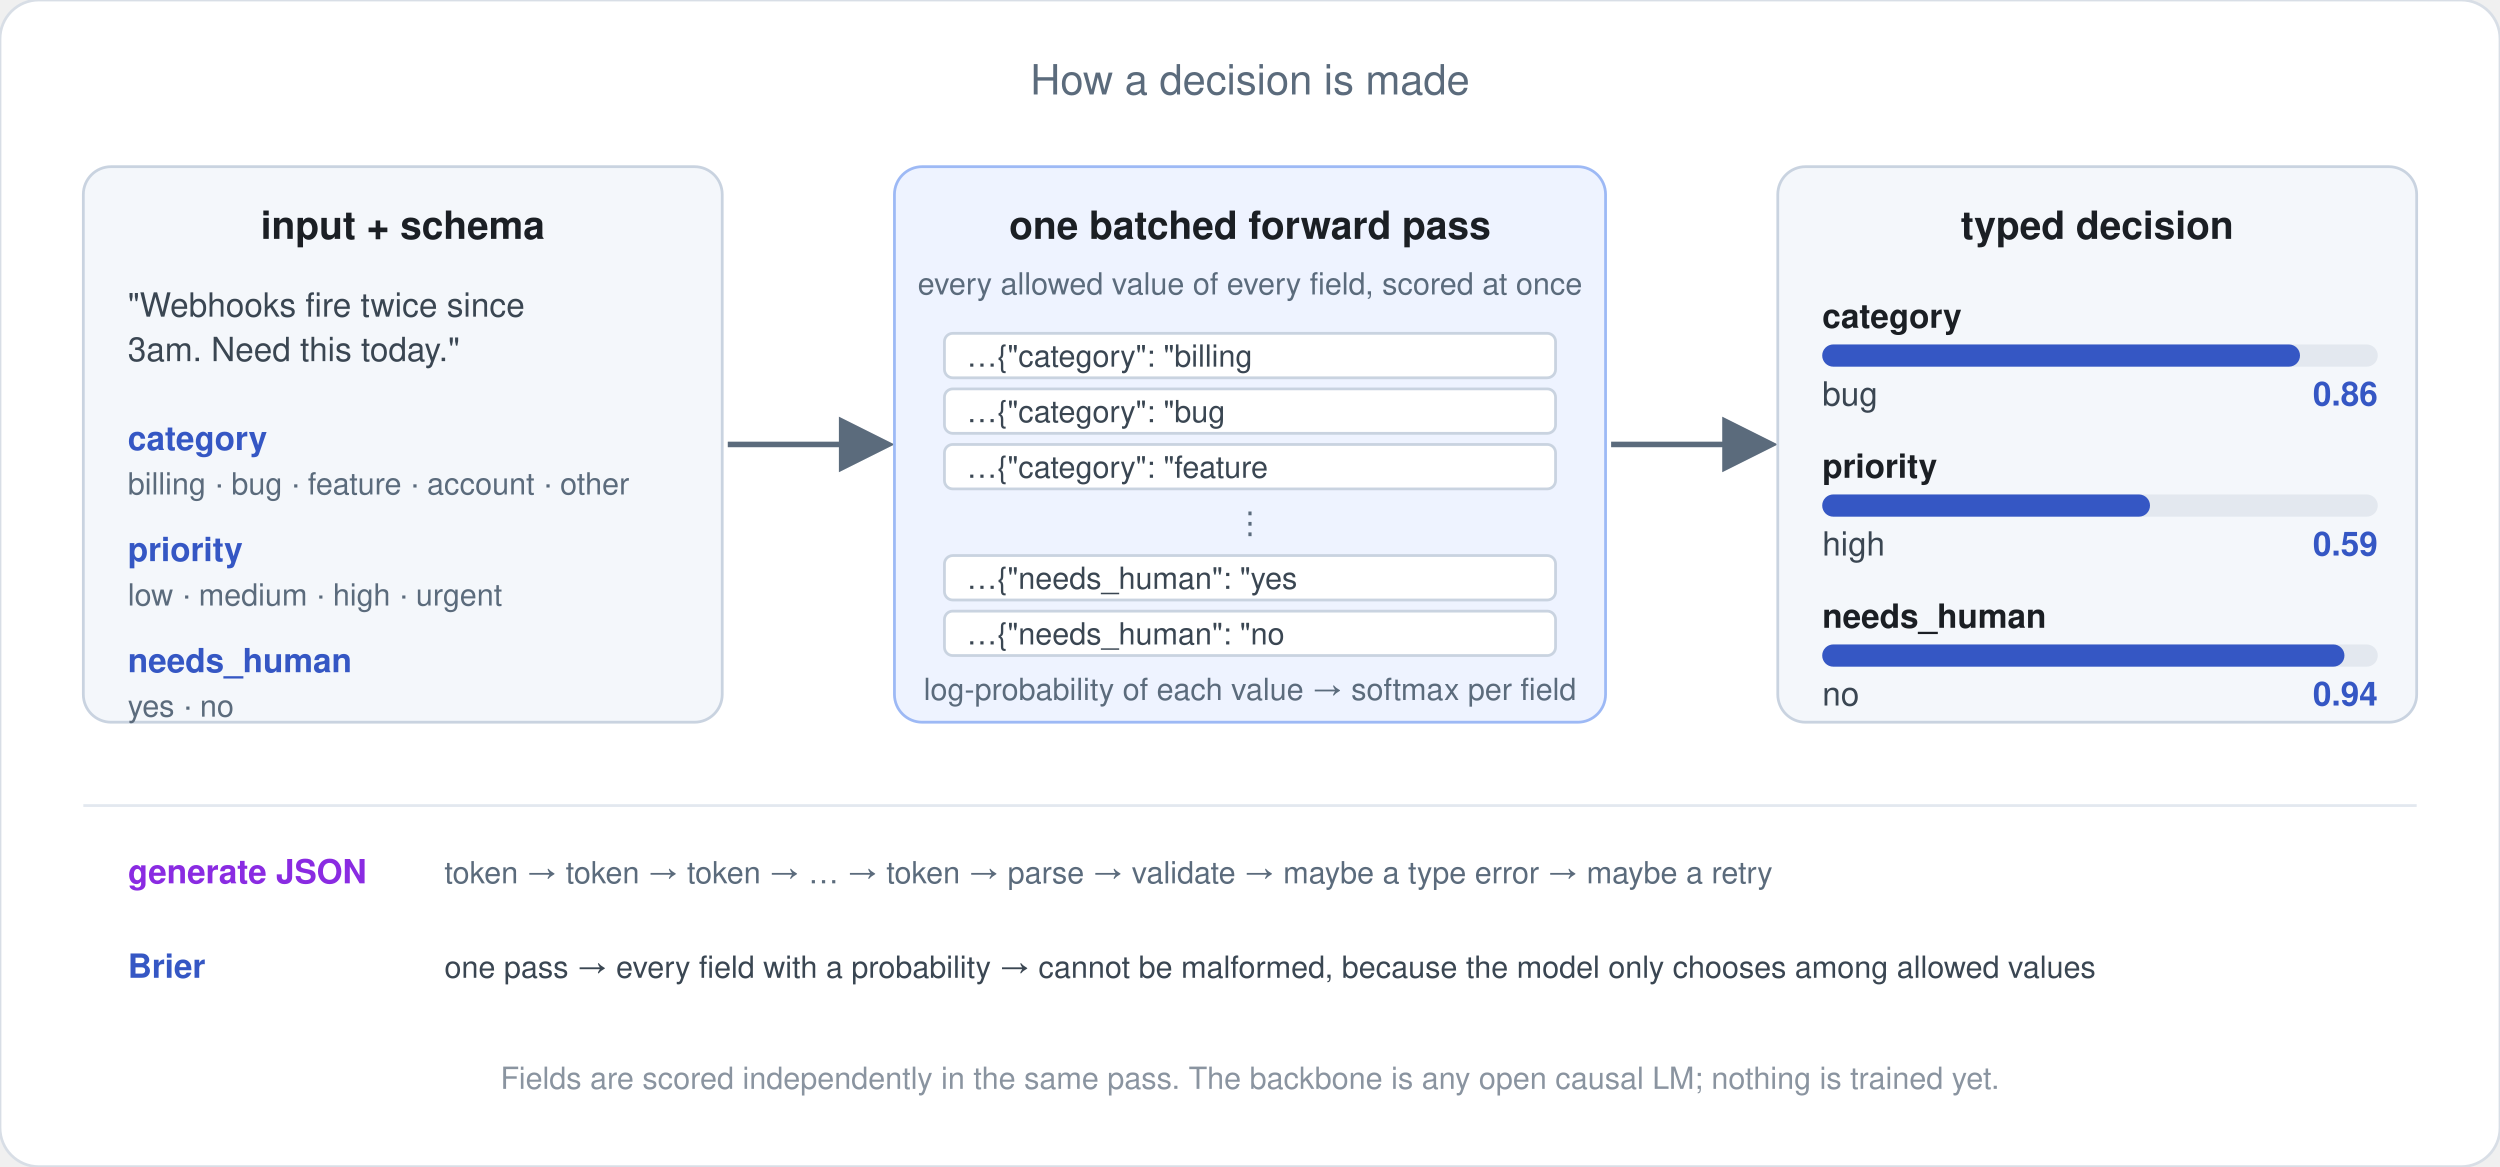
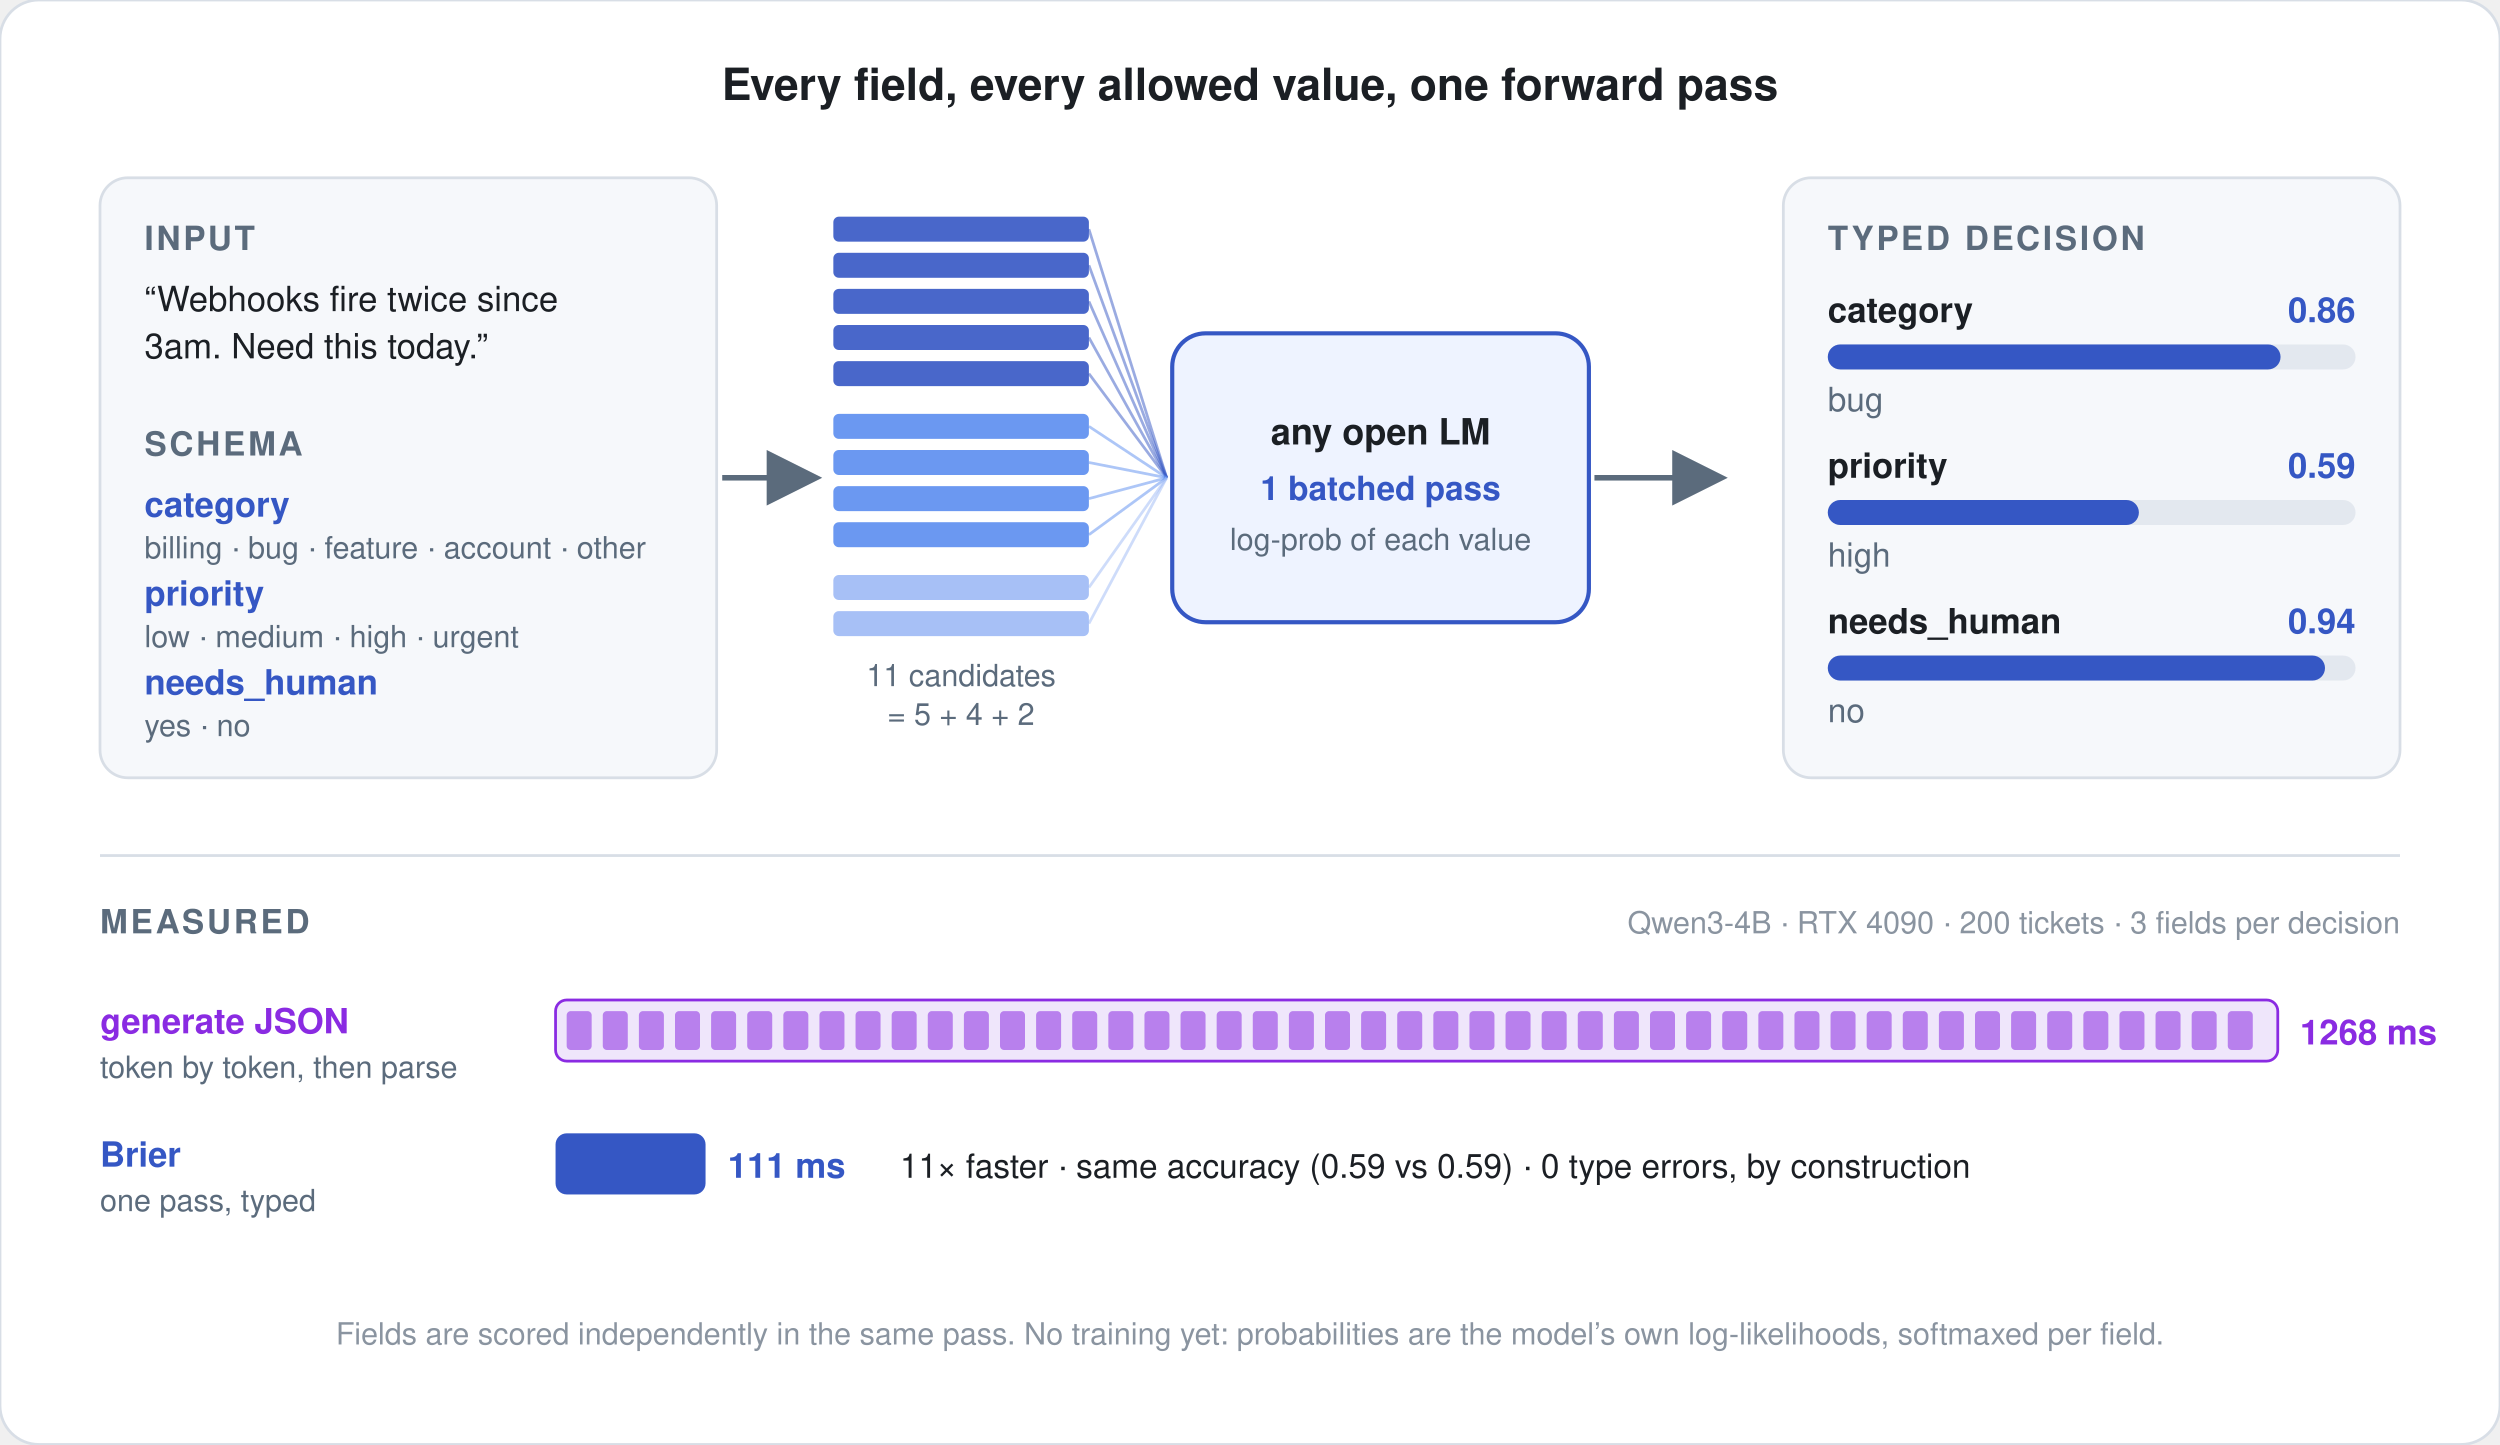
- <svg xmlns="http://www.w3.org/2000/svg" width="900" height="420" viewBox="0 0 900 420" font-family="-apple-system, 'Segoe UI', Helvetica, Arial, sans-serif">
+ <svg xmlns="http://www.w3.org/2000/svg" width="900" height="520" viewBox="0 0 900 520" font-family="'Helvetica Neue', Helvetica, Arial, sans-serif">
  <defs>
-     <marker id="a" markerWidth="10" markerHeight="10" refX="8" refY="5" orient="auto">
+     <marker id="ar" markerWidth="10" markerHeight="10" refX="8" refY="5" orient="auto">
      <path d="M0 0 L10 5 L0 10 z" fill="#5B6B7C" />
    </marker>
  </defs>
-   <rect width="900" height="420" rx="14" fill="#FFFFFF" stroke="#D8DEE6" />
-   <text x="450" y="34" text-anchor="middle" font-size="15" fill="#5B6B7C">How a decision is made</text>
-   <rect x="30" y="60" width="230" height="200" rx="10" fill="#F4F7FB" stroke="#C9D3E0" />
-   <text x="145" y="86" text-anchor="middle" font-size="14" font-weight="700" fill="#1B1F24">input + schema</text>
-   <text x="46" y="114" font-size="12" fill="#3A4652">"Webhooks fire twice since</text>
-   <text x="46" y="130" font-size="12" fill="#3A4652">3am. Need this today."</text>
-   <text x="46" y="162" font-size="12" font-weight="700" fill="#3557C4">category</text>
-   <text x="46" y="178" font-size="11" fill="#5B6B7C">billing · bug · feature · account · other</text>
-   <text x="46" y="202" font-size="12" font-weight="700" fill="#3557C4">priority</text>
-   <text x="46" y="218" font-size="11" fill="#5B6B7C">low · medium · high · urgent</text>
-   <text x="46" y="242" font-size="12" font-weight="700" fill="#3557C4">needs_human</text>
-   <text x="46" y="258" font-size="11" fill="#5B6B7C">yes · no</text>
-   <line x1="262" y1="160" x2="318" y2="160" stroke="#5B6B7C" stroke-width="2" marker-end="url(#a)" />
-   <rect x="322" y="60" width="256" height="200" rx="10" fill="#EEF3FF" stroke="#9DB9F5" />
-   <text x="450" y="86" text-anchor="middle" font-size="14" font-weight="700" fill="#1B1F24">one batched forward pass</text>
-   <text x="450" y="106" text-anchor="middle" font-size="11" fill="#5B6B7C">every allowed value of every field, scored at once</text>
-   <g font-size="11" fill="#3A4652">
-     <rect x="340" y="120" width="220" height="16" rx="3" fill="#FFFFFF" stroke="#C9D3E0" />
-     <text x="348" y="132">…{"category": "billing</text>
-     <rect x="340" y="140" width="220" height="16" rx="3" fill="#FFFFFF" stroke="#C9D3E0" />
-     <text x="348" y="152">…{"category": "bug</text>
-     <rect x="340" y="160" width="220" height="16" rx="3" fill="#FFFFFF" stroke="#C9D3E0" />
-     <text x="348" y="172">…{"category": "feature</text>
-     <text x="450" y="192" text-anchor="middle" fill="#5B6B7C">⋮</text>
-     <rect x="340" y="200" width="220" height="16" rx="3" fill="#FFFFFF" stroke="#C9D3E0" />
-     <text x="348" y="212">…{"needs_human": "yes</text>
-     <rect x="340" y="220" width="220" height="16" rx="3" fill="#FFFFFF" stroke="#C9D3E0" />
-     <text x="348" y="232">…{"needs_human": "no</text>
-   </g>
-   <text x="450" y="252" text-anchor="middle" font-size="11" fill="#5B6B7C">log-probability of each value → softmax per field</text>
-   <line x1="580" y1="160" x2="636" y2="160" stroke="#5B6B7C" stroke-width="2" marker-end="url(#a)" />
-   <rect x="640" y="60" width="230" height="200" rx="10" fill="#F4F7FB" stroke="#C9D3E0" />
-   <text x="755" y="86" text-anchor="middle" font-size="14" font-weight="700" fill="#1B1F24">typed decision</text>
-   <g font-size="12">
-     <text x="656" y="118" font-weight="700" fill="#1B1F24">category</text>
-     <rect x="656" y="124" width="200" height="8" rx="4" fill="#E3E8EF" />
-     <rect x="656" y="124" width="172" height="8" rx="4" fill="#3557C4" />
-     <text x="656" y="146" fill="#3A4652">bug</text>
-     <text x="856" y="146" text-anchor="end" fill="#3557C4" font-weight="700">0.86</text>
-     <text x="656" y="172" font-weight="700" fill="#1B1F24">priority</text>
-     <rect x="656" y="178" width="200" height="8" rx="4" fill="#E3E8EF" />
-     <rect x="656" y="178" width="118" height="8" rx="4" fill="#3557C4" />
-     <text x="656" y="200" fill="#3A4652">high</text>
-     <text x="856" y="200" text-anchor="end" fill="#3557C4" font-weight="700">0.59</text>
-     <text x="656" y="226" font-weight="700" fill="#1B1F24">needs_human</text>
-     <rect x="656" y="232" width="200" height="8" rx="4" fill="#E3E8EF" />
-     <rect x="656" y="232" width="188" height="8" rx="4" fill="#3557C4" />
-     <text x="656" y="254" fill="#3A4652">no</text>
-     <text x="856" y="254" text-anchor="end" fill="#3557C4" font-weight="700">0.94</text>
-   </g>
-   <line x1="30" y1="290" x2="870" y2="290" stroke="#E3E8EF" />
-   <text x="46" y="318" font-size="12" font-weight="700" fill="#8A2BE2">generate JSON</text>
-   <g font-size="11" fill="#5B6B7C">
-     <text x="160" y="318">token → token → token → … → token → parse → validate → maybe a type error → maybe a retry</text>
-   </g>
-   <text x="46" y="352" font-size="12" font-weight="700" fill="#3557C4">Brier</text>
-   <g font-size="11" fill="#3A4652">
-     <text x="160" y="352">one pass → every field with a probability → cannot be malformed, because the model only chooses among allowed values</text>
-   </g>
-   <text x="450" y="392" text-anchor="middle" font-size="11" fill="#8A94A0">Fields are scored independently in the same pass. The backbone is any open causal LM; nothing is trained yet.</text>
+   <rect width="900" height="520" rx="14" fill="#FFFFFF" stroke="#D8DEE6" />
+   <text x="450" y="36" text-anchor="middle" font-size="16" font-weight="700" fill="#1B1F24">Every field, every allowed value, one forward pass</text>
+   <rect x="36" y="64" width="222" height="216" rx="10" fill="#F6F8FB" stroke="#D8DEE6" />
+   <text x="52" y="90" font-size="12" font-weight="700" fill="#5B6B7C" letter-spacing="1">INPUT</text>
+   <text x="52" y="112" font-size="12.5" fill="#1B1F24">“Webhooks fire twice since</text>
+   <text x="52" y="129" font-size="12.5" fill="#1B1F24">3am. Need this today.”</text>
+   <text x="52" y="164" font-size="12" font-weight="700" fill="#5B6B7C" letter-spacing="1">SCHEMA</text>
+   <text x="52" y="186" font-size="12.5" font-weight="700" fill="#3557C4">category</text>
+   <text x="52" y="201" font-size="11" fill="#5B6B7C">billing · bug · feature · account · other</text>
+   <text x="52" y="218" font-size="12.5" font-weight="700" fill="#3557C4">priority</text>
+   <text x="52" y="233" font-size="11" fill="#5B6B7C">low · medium · high · urgent</text>
+   <text x="52" y="250" font-size="12.5" font-weight="700" fill="#3557C4">needs_human</text>
+   <text x="52" y="265" font-size="11" fill="#5B6B7C">yes · no</text>
+   <line x1="260" y1="172" x2="292" y2="172" stroke="#5B6B7C" stroke-width="2" marker-end="url(#ar)" />
+   <rect x="300" y="78" width="92" height="9" rx="2" fill="#3557C4" opacity="0.9" />
+   <line x1="392" y1="82.5" x2="420" y2="172" stroke="#3557C4" stroke-width="1" opacity="0.5" />
+   <rect x="300" y="91" width="92" height="9" rx="2" fill="#3557C4" opacity="0.9" />
+   <line x1="392" y1="95.5" x2="420" y2="172" stroke="#3557C4" stroke-width="1" opacity="0.5" />
+   <rect x="300" y="104" width="92" height="9" rx="2" fill="#3557C4" opacity="0.9" />
+   <line x1="392" y1="108.5" x2="420" y2="172" stroke="#3557C4" stroke-width="1" opacity="0.5" />
+   <rect x="300" y="117" width="92" height="9" rx="2" fill="#3557C4" opacity="0.9" />
+   <line x1="392" y1="121.5" x2="420" y2="172" stroke="#3557C4" stroke-width="1" opacity="0.5" />
+   <rect x="300" y="130" width="92" height="9" rx="2" fill="#3557C4" opacity="0.9" />
+   <line x1="392" y1="134.5" x2="420" y2="172" stroke="#3557C4" stroke-width="1" opacity="0.5" />
+   <rect x="300" y="149" width="92" height="9" rx="2" fill="#5B8DEF" opacity="0.9" />
+   <line x1="392" y1="153.5" x2="420" y2="172" stroke="#5B8DEF" stroke-width="1" opacity="0.5" />
+   <rect x="300" y="162" width="92" height="9" rx="2" fill="#5B8DEF" opacity="0.9" />
+   <line x1="392" y1="166.5" x2="420" y2="172" stroke="#5B8DEF" stroke-width="1" opacity="0.5" />
+   <rect x="300" y="175" width="92" height="9" rx="2" fill="#5B8DEF" opacity="0.9" />
+   <line x1="392" y1="179.5" x2="420" y2="172" stroke="#5B8DEF" stroke-width="1" opacity="0.5" />
+   <rect x="300" y="188" width="92" height="9" rx="2" fill="#5B8DEF" opacity="0.9" />
+   <line x1="392" y1="192.5" x2="420" y2="172" stroke="#5B8DEF" stroke-width="1" opacity="0.5" />
+   <rect x="300" y="207" width="92" height="9" rx="2" fill="#9DB9F5" opacity="0.9" />
+   <line x1="392" y1="211.5" x2="420" y2="172" stroke="#9DB9F5" stroke-width="1" opacity="0.5" />
+   <rect x="300" y="220" width="92" height="9" rx="2" fill="#9DB9F5" opacity="0.9" />
+   <line x1="392" y1="224.5" x2="420" y2="172" stroke="#9DB9F5" stroke-width="1" opacity="0.5" />
+   <text x="346" y="247" text-anchor="middle" font-size="11" fill="#5B6B7C">11 candidates</text>
+   <text x="346" y="261" text-anchor="middle" font-size="11" fill="#5B6B7C">= 5 + 4 + 2</text>
+   <rect x="422" y="120" width="150" height="104" rx="12" fill="#EEF3FF" stroke="#3557C4" stroke-width="1.5" />
+   <text x="497" y="160" text-anchor="middle" font-size="13" font-weight="700" fill="#1B1F24">any open LM</text>
+   <text x="497" y="180" text-anchor="middle" font-size="12" fill="#3557C4" font-weight="700">1 batched pass</text>
+   <text x="497" y="198" text-anchor="middle" font-size="11" fill="#5B6B7C">log-prob of each value</text>
+   <line x1="574" y1="172" x2="618" y2="172" stroke="#5B6B7C" stroke-width="2" marker-end="url(#ar)" />
+   <rect x="642" y="64" width="222" height="216" rx="10" fill="#F6F8FB" stroke="#D8DEE6" />
+   <text x="658" y="90" font-size="12" font-weight="700" fill="#5B6B7C" letter-spacing="1">TYPED DECISION</text>
+   <text x="658" y="116" font-size="12.5" font-weight="700" fill="#1B1F24">category</text>
+   <text x="848" y="116" text-anchor="end" font-size="12.5" font-weight="700" fill="#3557C4">0.86</text>
+   <rect x="658" y="124" width="190" height="9" rx="4.5" fill="#E3E8EF" />
+   <rect x="658" y="124" width="163" height="9" rx="4.5" fill="#3557C4" />
+   <text x="658" y="148" font-size="12" fill="#5B6B7C">bug</text>
+   <text x="658" y="172" font-size="12.5" font-weight="700" fill="#1B1F24">priority</text>
+   <text x="848" y="172" text-anchor="end" font-size="12.5" font-weight="700" fill="#3557C4">0.59</text>
+   <rect x="658" y="180" width="190" height="9" rx="4.5" fill="#E3E8EF" />
+   <rect x="658" y="180" width="112" height="9" rx="4.5" fill="#3557C4" />
+   <text x="658" y="204" font-size="12" fill="#5B6B7C">high</text>
+   <text x="658" y="228" font-size="12.5" font-weight="700" fill="#1B1F24">needs_human</text>
+   <text x="848" y="228" text-anchor="end" font-size="12.5" font-weight="700" fill="#3557C4">0.94</text>
+   <rect x="658" y="236" width="190" height="9" rx="4.5" fill="#E3E8EF" />
+   <rect x="658" y="236" width="179" height="9" rx="4.5" fill="#3557C4" />
+   <text x="658" y="260" font-size="12" fill="#5B6B7C">no</text>
+   <line x1="36" y1="308" x2="864" y2="308" stroke="#D8DEE6" />
+   <text x="36" y="336" font-size="12" font-weight="700" fill="#5B6B7C" letter-spacing="1">MEASURED</text>
+   <text x="864" y="336" text-anchor="end" font-size="11" fill="#8A94A0">Qwen3-4B · RTX 4090 · 200 tickets · 3 fields per decision</text>
+   <text x="36" y="372" font-size="12.5" font-weight="700" fill="#8A2BE2">generate JSON</text>
+   <text x="36" y="388" font-size="11" fill="#5B6B7C">token by token, then parse</text>
+   <rect x="200" y="360" width="620" height="22" rx="4" fill="#EFE6FB" stroke="#8A2BE2" stroke-width="1" />
+   <rect x="204" y="364" width="9" height="14" rx="1.5" fill="#8A2BE2" opacity="0.55" />
+   <rect x="217" y="364" width="9" height="14" rx="1.5" fill="#8A2BE2" opacity="0.55" />
+   <rect x="230" y="364" width="9" height="14" rx="1.5" fill="#8A2BE2" opacity="0.55" />
+   <rect x="243" y="364" width="9" height="14" rx="1.5" fill="#8A2BE2" opacity="0.55" />
+   <rect x="256" y="364" width="9" height="14" rx="1.5" fill="#8A2BE2" opacity="0.55" />
+   <rect x="269" y="364" width="9" height="14" rx="1.5" fill="#8A2BE2" opacity="0.55" />
+   <rect x="282" y="364" width="9" height="14" rx="1.5" fill="#8A2BE2" opacity="0.55" />
+   <rect x="295" y="364" width="9" height="14" rx="1.5" fill="#8A2BE2" opacity="0.55" />
+   <rect x="308" y="364" width="9" height="14" rx="1.5" fill="#8A2BE2" opacity="0.55" />
+   <rect x="321" y="364" width="9" height="14" rx="1.5" fill="#8A2BE2" opacity="0.55" />
+   <rect x="334" y="364" width="9" height="14" rx="1.5" fill="#8A2BE2" opacity="0.55" />
+   <rect x="347" y="364" width="9" height="14" rx="1.5" fill="#8A2BE2" opacity="0.55" />
+   <rect x="360" y="364" width="9" height="14" rx="1.5" fill="#8A2BE2" opacity="0.55" />
+   <rect x="373" y="364" width="9" height="14" rx="1.5" fill="#8A2BE2" opacity="0.55" />
+   <rect x="386" y="364" width="9" height="14" rx="1.5" fill="#8A2BE2" opacity="0.55" />
+   <rect x="399" y="364" width="9" height="14" rx="1.5" fill="#8A2BE2" opacity="0.55" />
+   <rect x="412" y="364" width="9" height="14" rx="1.5" fill="#8A2BE2" opacity="0.55" />
+   <rect x="425" y="364" width="9" height="14" rx="1.5" fill="#8A2BE2" opacity="0.55" />
+   <rect x="438" y="364" width="9" height="14" rx="1.5" fill="#8A2BE2" opacity="0.55" />
+   <rect x="451" y="364" width="9" height="14" rx="1.5" fill="#8A2BE2" opacity="0.55" />
+   <rect x="464" y="364" width="9" height="14" rx="1.5" fill="#8A2BE2" opacity="0.55" />
+   <rect x="477" y="364" width="9" height="14" rx="1.5" fill="#8A2BE2" opacity="0.55" />
+   <rect x="490" y="364" width="9" height="14" rx="1.5" fill="#8A2BE2" opacity="0.55" />
+   <rect x="503" y="364" width="9" height="14" rx="1.5" fill="#8A2BE2" opacity="0.55" />
+   <rect x="516" y="364" width="9" height="14" rx="1.5" fill="#8A2BE2" opacity="0.55" />
+   <rect x="529" y="364" width="9" height="14" rx="1.5" fill="#8A2BE2" opacity="0.55" />
+   <rect x="542" y="364" width="9" height="14" rx="1.5" fill="#8A2BE2" opacity="0.55" />
+   <rect x="555" y="364" width="9" height="14" rx="1.5" fill="#8A2BE2" opacity="0.55" />
+   <rect x="568" y="364" width="9" height="14" rx="1.5" fill="#8A2BE2" opacity="0.55" />
+   <rect x="581" y="364" width="9" height="14" rx="1.5" fill="#8A2BE2" opacity="0.55" />
+   <rect x="594" y="364" width="9" height="14" rx="1.5" fill="#8A2BE2" opacity="0.55" />
+   <rect x="607" y="364" width="9" height="14" rx="1.5" fill="#8A2BE2" opacity="0.55" />
+   <rect x="620" y="364" width="9" height="14" rx="1.5" fill="#8A2BE2" opacity="0.55" />
+   <rect x="633" y="364" width="9" height="14" rx="1.5" fill="#8A2BE2" opacity="0.55" />
+   <rect x="646" y="364" width="9" height="14" rx="1.5" fill="#8A2BE2" opacity="0.55" />
+   <rect x="659" y="364" width="9" height="14" rx="1.5" fill="#8A2BE2" opacity="0.55" />
+   <rect x="672" y="364" width="9" height="14" rx="1.5" fill="#8A2BE2" opacity="0.55" />
+   <rect x="685" y="364" width="9" height="14" rx="1.5" fill="#8A2BE2" opacity="0.55" />
+   <rect x="698" y="364" width="9" height="14" rx="1.5" fill="#8A2BE2" opacity="0.55" />
+   <rect x="711" y="364" width="9" height="14" rx="1.5" fill="#8A2BE2" opacity="0.55" />
+   <rect x="724" y="364" width="9" height="14" rx="1.5" fill="#8A2BE2" opacity="0.55" />
+   <rect x="737" y="364" width="9" height="14" rx="1.5" fill="#8A2BE2" opacity="0.55" />
+   <rect x="750" y="364" width="9" height="14" rx="1.5" fill="#8A2BE2" opacity="0.55" />
+   <rect x="763" y="364" width="9" height="14" rx="1.5" fill="#8A2BE2" opacity="0.55" />
+   <rect x="776" y="364" width="9" height="14" rx="1.5" fill="#8A2BE2" opacity="0.55" />
+   <rect x="789" y="364" width="9" height="14" rx="1.5" fill="#8A2BE2" opacity="0.55" />
+   <rect x="802" y="364" width="9" height="14" rx="1.5" fill="#8A2BE2" opacity="0.55" />
+   <text x="828" y="376" font-size="12.5" font-weight="700" fill="#8A2BE2">1268 ms</text>
+   <text x="36" y="420" font-size="12.5" font-weight="700" fill="#3557C4">Brier</text>
+   <text x="36" y="436" font-size="11" fill="#5B6B7C">one pass, typed</text>
+   <rect x="200" y="408" width="54" height="22" rx="4" fill="#3557C4" />
+   <text x="262" y="424" font-size="12.5" font-weight="700" fill="#3557C4">111 ms</text>
+   <text x="324" y="424" font-size="12" fill="#1B1F24">11× faster · same accuracy (0.59 vs 0.59) · 0 type errors, by construction</text>
+   <text x="450" y="484" text-anchor="middle" font-size="11" fill="#8A94A0">Fields are scored independently in the same pass. No training yet: probabilities are the model’s own log-likelihoods, softmaxed per field.</text>
</svg>
